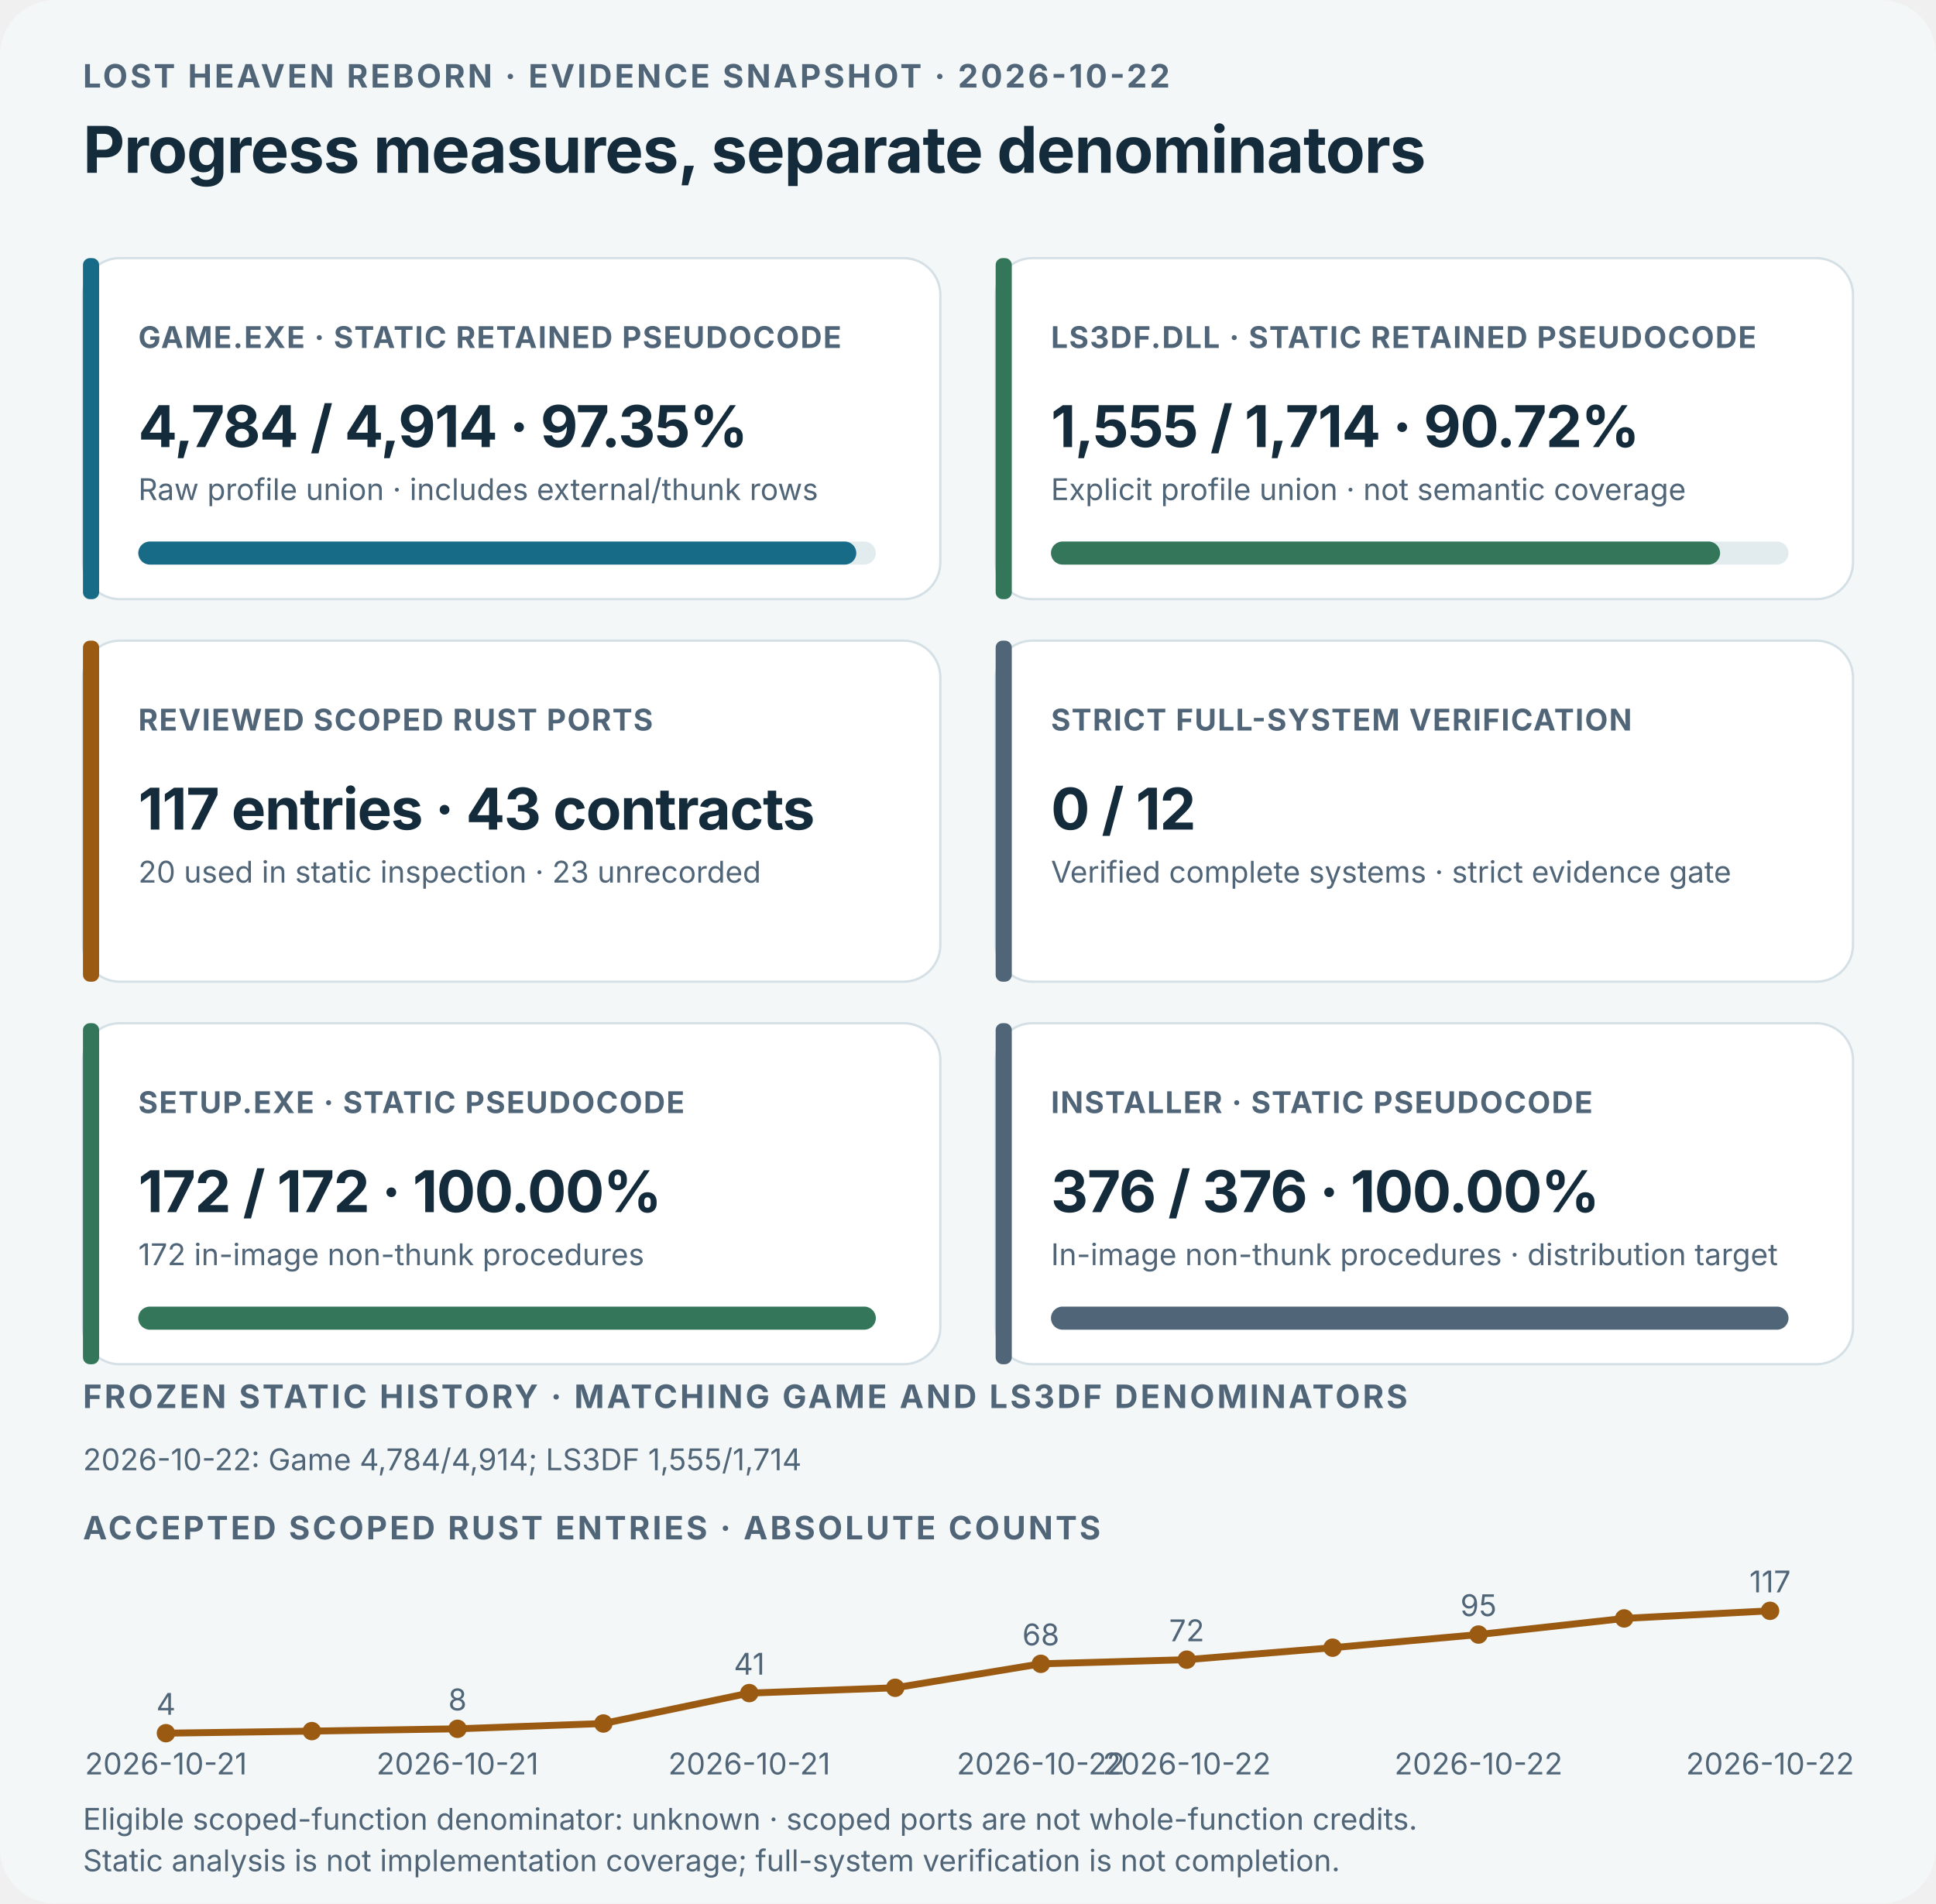
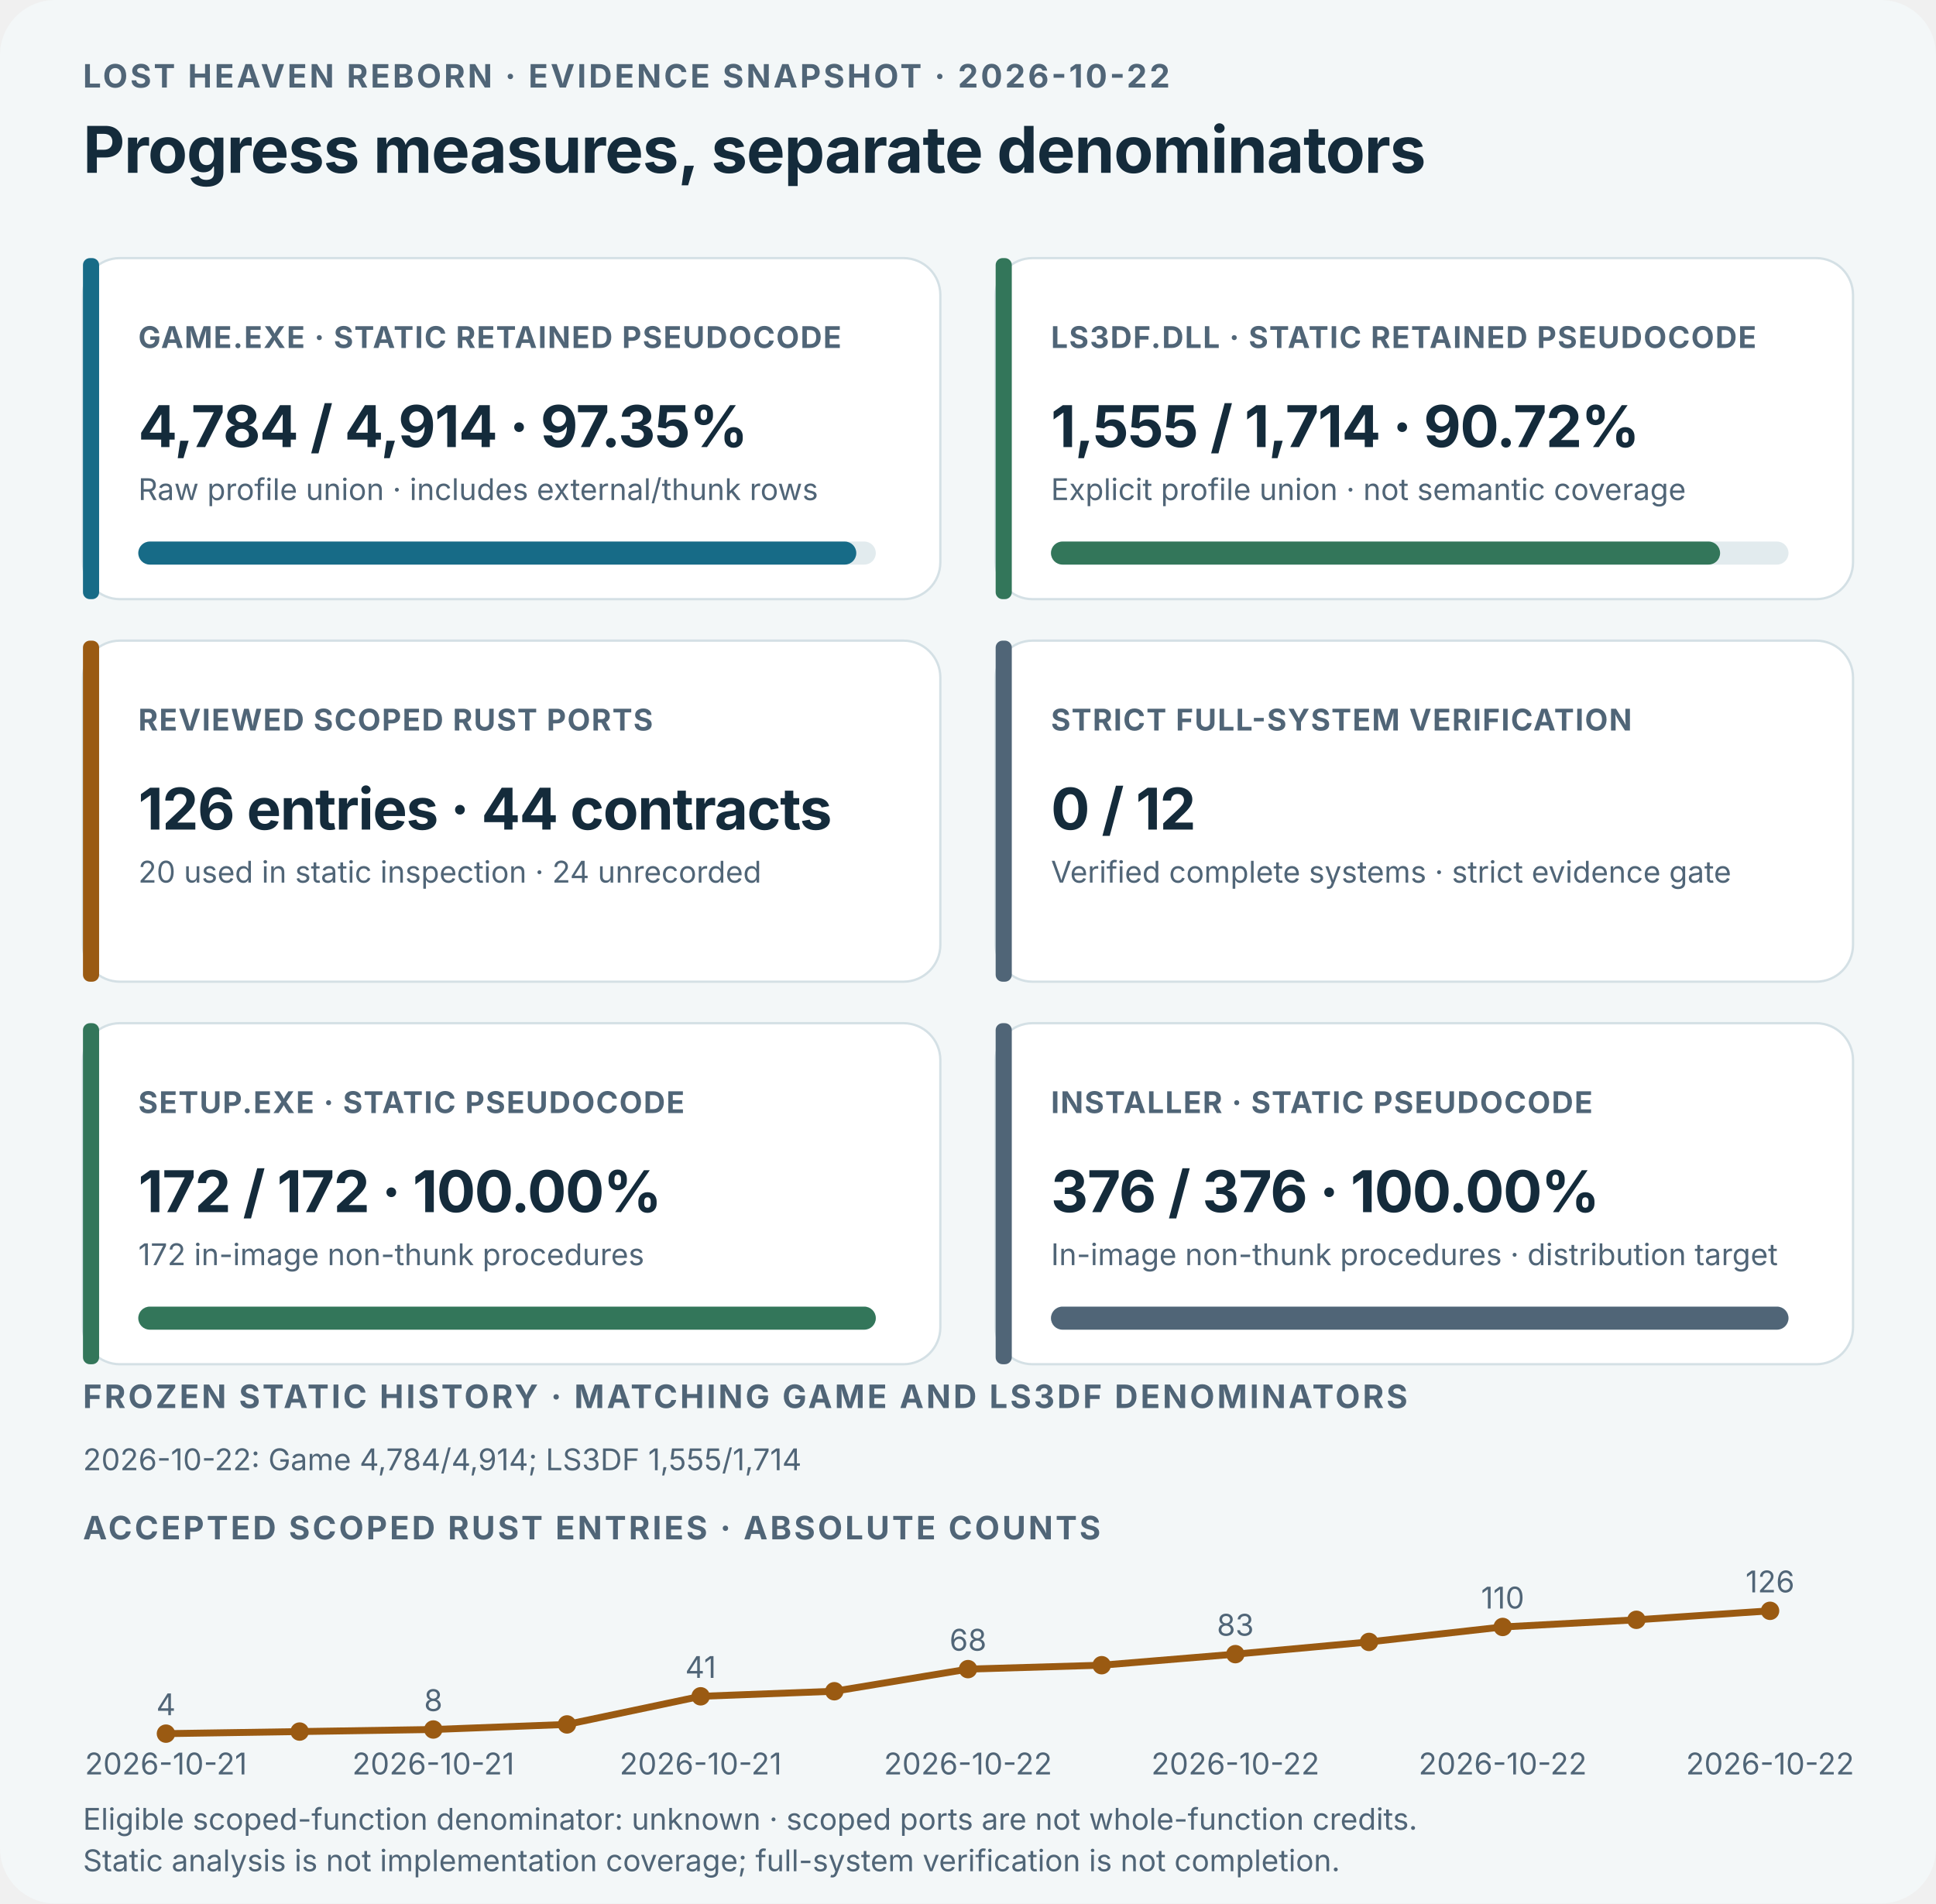
<svg xmlns="http://www.w3.org/2000/svg" viewBox="0 0 840 826" role="img" aria-labelledby="dashboard-title dashboard-desc">
  <style>text{font-family:Inter,ui-sans-serif,system-ui,-apple-system,"Segoe UI",sans-serif;fill:#142b3b}.kicker{font-size:14px;font-weight:700;letter-spacing:1.1px;fill:#506577}.title{font-size:28px;font-weight:750;letter-spacing:-.35px}.label{font-size:13px;font-weight:750;letter-spacing:.5px;fill:#506577}.value{font-size:25px;font-weight:750;letter-spacing:-.4px}.detail,.history{font-size:13px;fill:#506577}.dark-bg{display:none}@media(prefers-color-scheme:dark){.light-bg{display:none}.dark-bg{display:inline}text{fill:#edf4f6}.kicker,.label,.detail,.history{fill:#b3c5ce}.card-bg{fill:#172b39;stroke:#3b5361}.bar-track{fill:#314957}}</style>
  <rect class="light-bg" width="840" height="826" rx="24" fill="#f3f7f8" />
  <rect class="dark-bg" width="840" height="826" rx="24" fill="#0d1b25" />
  <text x="36" y="38" class="kicker">LOST HEAVEN REBORN · EVIDENCE SNAPSHOT · 2026-10-22</text>
  <text x="36" y="75" class="title">Progress measures, separate denominators</text>
  <g>
    <rect class="card-bg" x="36" y="112" width="372" height="148" rx="16" fill="#ffffff" stroke="#d4e0e5" />
    <rect x="36" y="112" width="7" height="148" rx="3" fill="#176b87" />
    <text x="60" y="151" class="label">GAME.EXE · STATIC RETAINED PSEUDOCODE</text>
    <text x="60" y="194" class="value">4,784 / 4,914 · 97.35%</text>
    <text x="60" y="217" class="detail">Raw profile union · includes external/thunk rows</text>
    <rect class="bar-track" x="60" y="235" width="320" height="10" rx="5" fill="#e2ebee" />
    <rect x="60" y="235" width="311.53" height="10" rx="5" fill="#176b87" />
  </g>
  <g>
    <rect class="card-bg" x="432" y="112" width="372" height="148" rx="16" fill="#ffffff" stroke="#d4e0e5" />
    <rect x="432" y="112" width="7" height="148" rx="3" fill="#33765a" />
    <text x="456" y="151" class="label">LS3DF.DLL · STATIC RETAINED PSEUDOCODE</text>
    <text x="456" y="194" class="value">1,555 / 1,714 · 90.72%</text>
    <text x="456" y="217" class="detail">Explicit profile union · not semantic coverage</text>
    <rect class="bar-track" x="456" y="235" width="320" height="10" rx="5" fill="#e2ebee" />
    <rect x="456" y="235" width="290.32" height="10" rx="5" fill="#33765a" />
  </g>
  <g>
    <rect class="card-bg" x="36" y="278" width="372" height="148" rx="16" fill="#ffffff" stroke="#d4e0e5" />
    <rect x="36" y="278" width="7" height="148" rx="3" fill="#9a5a12" />
    <text x="60" y="317" class="label">REVIEWED SCOPED RUST PORTS</text>
-     <text x="60" y="360" class="value">117 entries · 43 contracts</text>
-     <text x="60" y="383" class="detail">20 used in static inspection · 23 unrecorded</text>
+     <text x="60" y="360" class="value">126 entries · 44 contracts</text>
+     <text x="60" y="383" class="detail">20 used in static inspection · 24 unrecorded</text>
  </g>
  <g>
    <rect class="card-bg" x="432" y="278" width="372" height="148" rx="16" fill="#ffffff" stroke="#d4e0e5" />
    <rect x="432" y="278" width="7" height="148" rx="3" fill="#506577" />
    <text x="456" y="317" class="label">STRICT FULL-SYSTEM VERIFICATION</text>
    <text x="456" y="360" class="value">0 / 12</text>
    <text x="456" y="383" class="detail">Verified complete systems · strict evidence gate</text>
  </g>
  <g>
    <rect class="card-bg" x="36" y="444" width="372" height="148" rx="16" fill="#ffffff" stroke="#d4e0e5" />
    <rect x="36" y="444" width="7" height="148" rx="3" fill="#33765a" />
    <text x="60" y="483" class="label">SETUP.EXE · STATIC PSEUDOCODE</text>
    <text x="60" y="526" class="value">172 / 172 · 100.00%</text>
    <text x="60" y="549" class="detail">172 in-image non-thunk procedures</text>
    <rect class="bar-track" x="60" y="567" width="320" height="10" rx="5" fill="#e2ebee" />
    <rect x="60" y="567" width="320.00" height="10" rx="5" fill="#33765a" />
  </g>
  <g>
    <rect class="card-bg" x="432" y="444" width="372" height="148" rx="16" fill="#ffffff" stroke="#d4e0e5" />
    <rect x="432" y="444" width="7" height="148" rx="3" fill="#506577" />
    <text x="456" y="483" class="label">INSTALLER · STATIC PSEUDOCODE</text>
    <text x="456" y="526" class="value">376 / 376 · 100.00%</text>
    <text x="456" y="549" class="detail">In-image non-thunk procedures · distribution target</text>
    <rect class="bar-track" x="456" y="567" width="320" height="10" rx="5" fill="#e2ebee" />
    <rect x="456" y="567" width="320.00" height="10" rx="5" fill="#506577" />
  </g>
  <text x="36" y="611" class="kicker">FROZEN STATIC HISTORY · MATCHING GAME AND LS3DF DENOMINATORS</text>
  <text x="36" y="638" class="history">2026-10-22: Game 4,784/4,914; LS3DF 1,555/1,714</text>
  <text x="36" y="668" class="kicker">ACCEPTED SCOPED RUST ENTRIES · ABSOLUTE COUNTS</text>
-   <polyline points="72.0,752.1 135.3,751.2 198.5,750.2 261.8,747.9 325.1,734.7 388.4,732.4 451.6,722.0 514.9,720.2 578.2,715.0 641.5,709.3 704.7,702.3 768.0,699.0" fill="none" stroke="#9a5a12" stroke-width="3" stroke-linecap="round" stroke-linejoin="round" />
-   <circle cx="72.0" cy="752.1" r="4" fill="#9a5a12" />
-   <text x="72.0" y="744.1" text-anchor="middle" class="history">4</text>
+   <polyline points="72.0,752.3 130.0,751.4 188.0,750.5 246.0,748.3 304.0,736.1 362.0,733.9 420.0,724.3 478.0,722.6 536.0,717.8 594.0,712.5 652.0,706.0 710.0,702.9 768.0,699.0" fill="none" stroke="#9a5a12" stroke-width="3" stroke-linecap="round" stroke-linejoin="round" />
+   <circle cx="72.0" cy="752.3" r="4" fill="#9a5a12" />
+   <text x="72.0" y="744.3" text-anchor="middle" class="history">4</text>
  <text x="72.0" y="770" text-anchor="middle" class="history">2026-10-21</text>
-   <circle cx="135.3" cy="751.2" r="4" fill="#9a5a12" />
-   <circle cx="198.5" cy="750.2" r="4" fill="#9a5a12" />
-   <text x="198.5" y="742.2" text-anchor="middle" class="history">8</text>
-   <text x="198.5" y="770" text-anchor="middle" class="history">2026-10-21</text>
-   <circle cx="261.8" cy="747.9" r="4" fill="#9a5a12" />
-   <circle cx="325.1" cy="734.7" r="4" fill="#9a5a12" />
-   <text x="325.1" y="726.7" text-anchor="middle" class="history">41</text>
-   <text x="325.1" y="770" text-anchor="middle" class="history">2026-10-21</text>
-   <circle cx="388.4" cy="732.4" r="4" fill="#9a5a12" />
-   <circle cx="451.6" cy="722.0" r="4" fill="#9a5a12" />
-   <text x="451.6" y="714.0" text-anchor="middle" class="history">68</text>
-   <text x="451.6" y="770" text-anchor="middle" class="history">2026-10-22</text>
-   <circle cx="514.9" cy="720.2" r="4" fill="#9a5a12" />
-   <text x="514.9" y="712.2" text-anchor="middle" class="history">72</text>
-   <text x="514.9" y="770" text-anchor="middle" class="history">2026-10-22</text>
-   <circle cx="578.2" cy="715.0" r="4" fill="#9a5a12" />
-   <circle cx="641.5" cy="709.3" r="4" fill="#9a5a12" />
-   <text x="641.5" y="701.3" text-anchor="middle" class="history">95</text>
-   <text x="641.5" y="770" text-anchor="middle" class="history">2026-10-22</text>
-   <circle cx="704.7" cy="702.3" r="4" fill="#9a5a12" />
+   <circle cx="130.0" cy="751.4" r="4" fill="#9a5a12" />
+   <circle cx="188.0" cy="750.5" r="4" fill="#9a5a12" />
+   <text x="188.0" y="742.5" text-anchor="middle" class="history">8</text>
+   <text x="188.0" y="770" text-anchor="middle" class="history">2026-10-21</text>
+   <circle cx="246.0" cy="748.3" r="4" fill="#9a5a12" />
+   <circle cx="304.0" cy="736.1" r="4" fill="#9a5a12" />
+   <text x="304.0" y="728.1" text-anchor="middle" class="history">41</text>
+   <text x="304.0" y="770" text-anchor="middle" class="history">2026-10-21</text>
+   <circle cx="362.0" cy="733.9" r="4" fill="#9a5a12" />
+   <circle cx="420.0" cy="724.3" r="4" fill="#9a5a12" />
+   <text x="420.0" y="716.3" text-anchor="middle" class="history">68</text>
+   <text x="420.0" y="770" text-anchor="middle" class="history">2026-10-22</text>
+   <circle cx="478.0" cy="722.6" r="4" fill="#9a5a12" />
+   <circle cx="536.0" cy="717.8" r="4" fill="#9a5a12" />
+   <text x="536.0" y="709.8" text-anchor="middle" class="history">83</text>
+   <text x="536.0" y="770" text-anchor="middle" class="history">2026-10-22</text>
+   <circle cx="594.0" cy="712.5" r="4" fill="#9a5a12" />
+   <circle cx="652.0" cy="706.0" r="4" fill="#9a5a12" />
+   <text x="652.0" y="698.0" text-anchor="middle" class="history">110</text>
+   <text x="652.0" y="770" text-anchor="middle" class="history">2026-10-22</text>
+   <circle cx="710.0" cy="702.9" r="4" fill="#9a5a12" />
  <circle cx="768.0" cy="699.0" r="4" fill="#9a5a12" />
-   <text x="768.0" y="691.0" text-anchor="middle" class="history">117</text>
+   <text x="768.0" y="691.0" text-anchor="middle" class="history">126</text>
  <text x="768.0" y="770" text-anchor="middle" class="history">2026-10-22</text>
  <text x="36" y="794" class="detail">Eligible scoped-function denominator: unknown · scoped ports are not whole-function credits.</text>
  <text x="36" y="812" class="detail">Static analysis is not implementation coverage; full-system verification is not completion.</text>
</svg>
